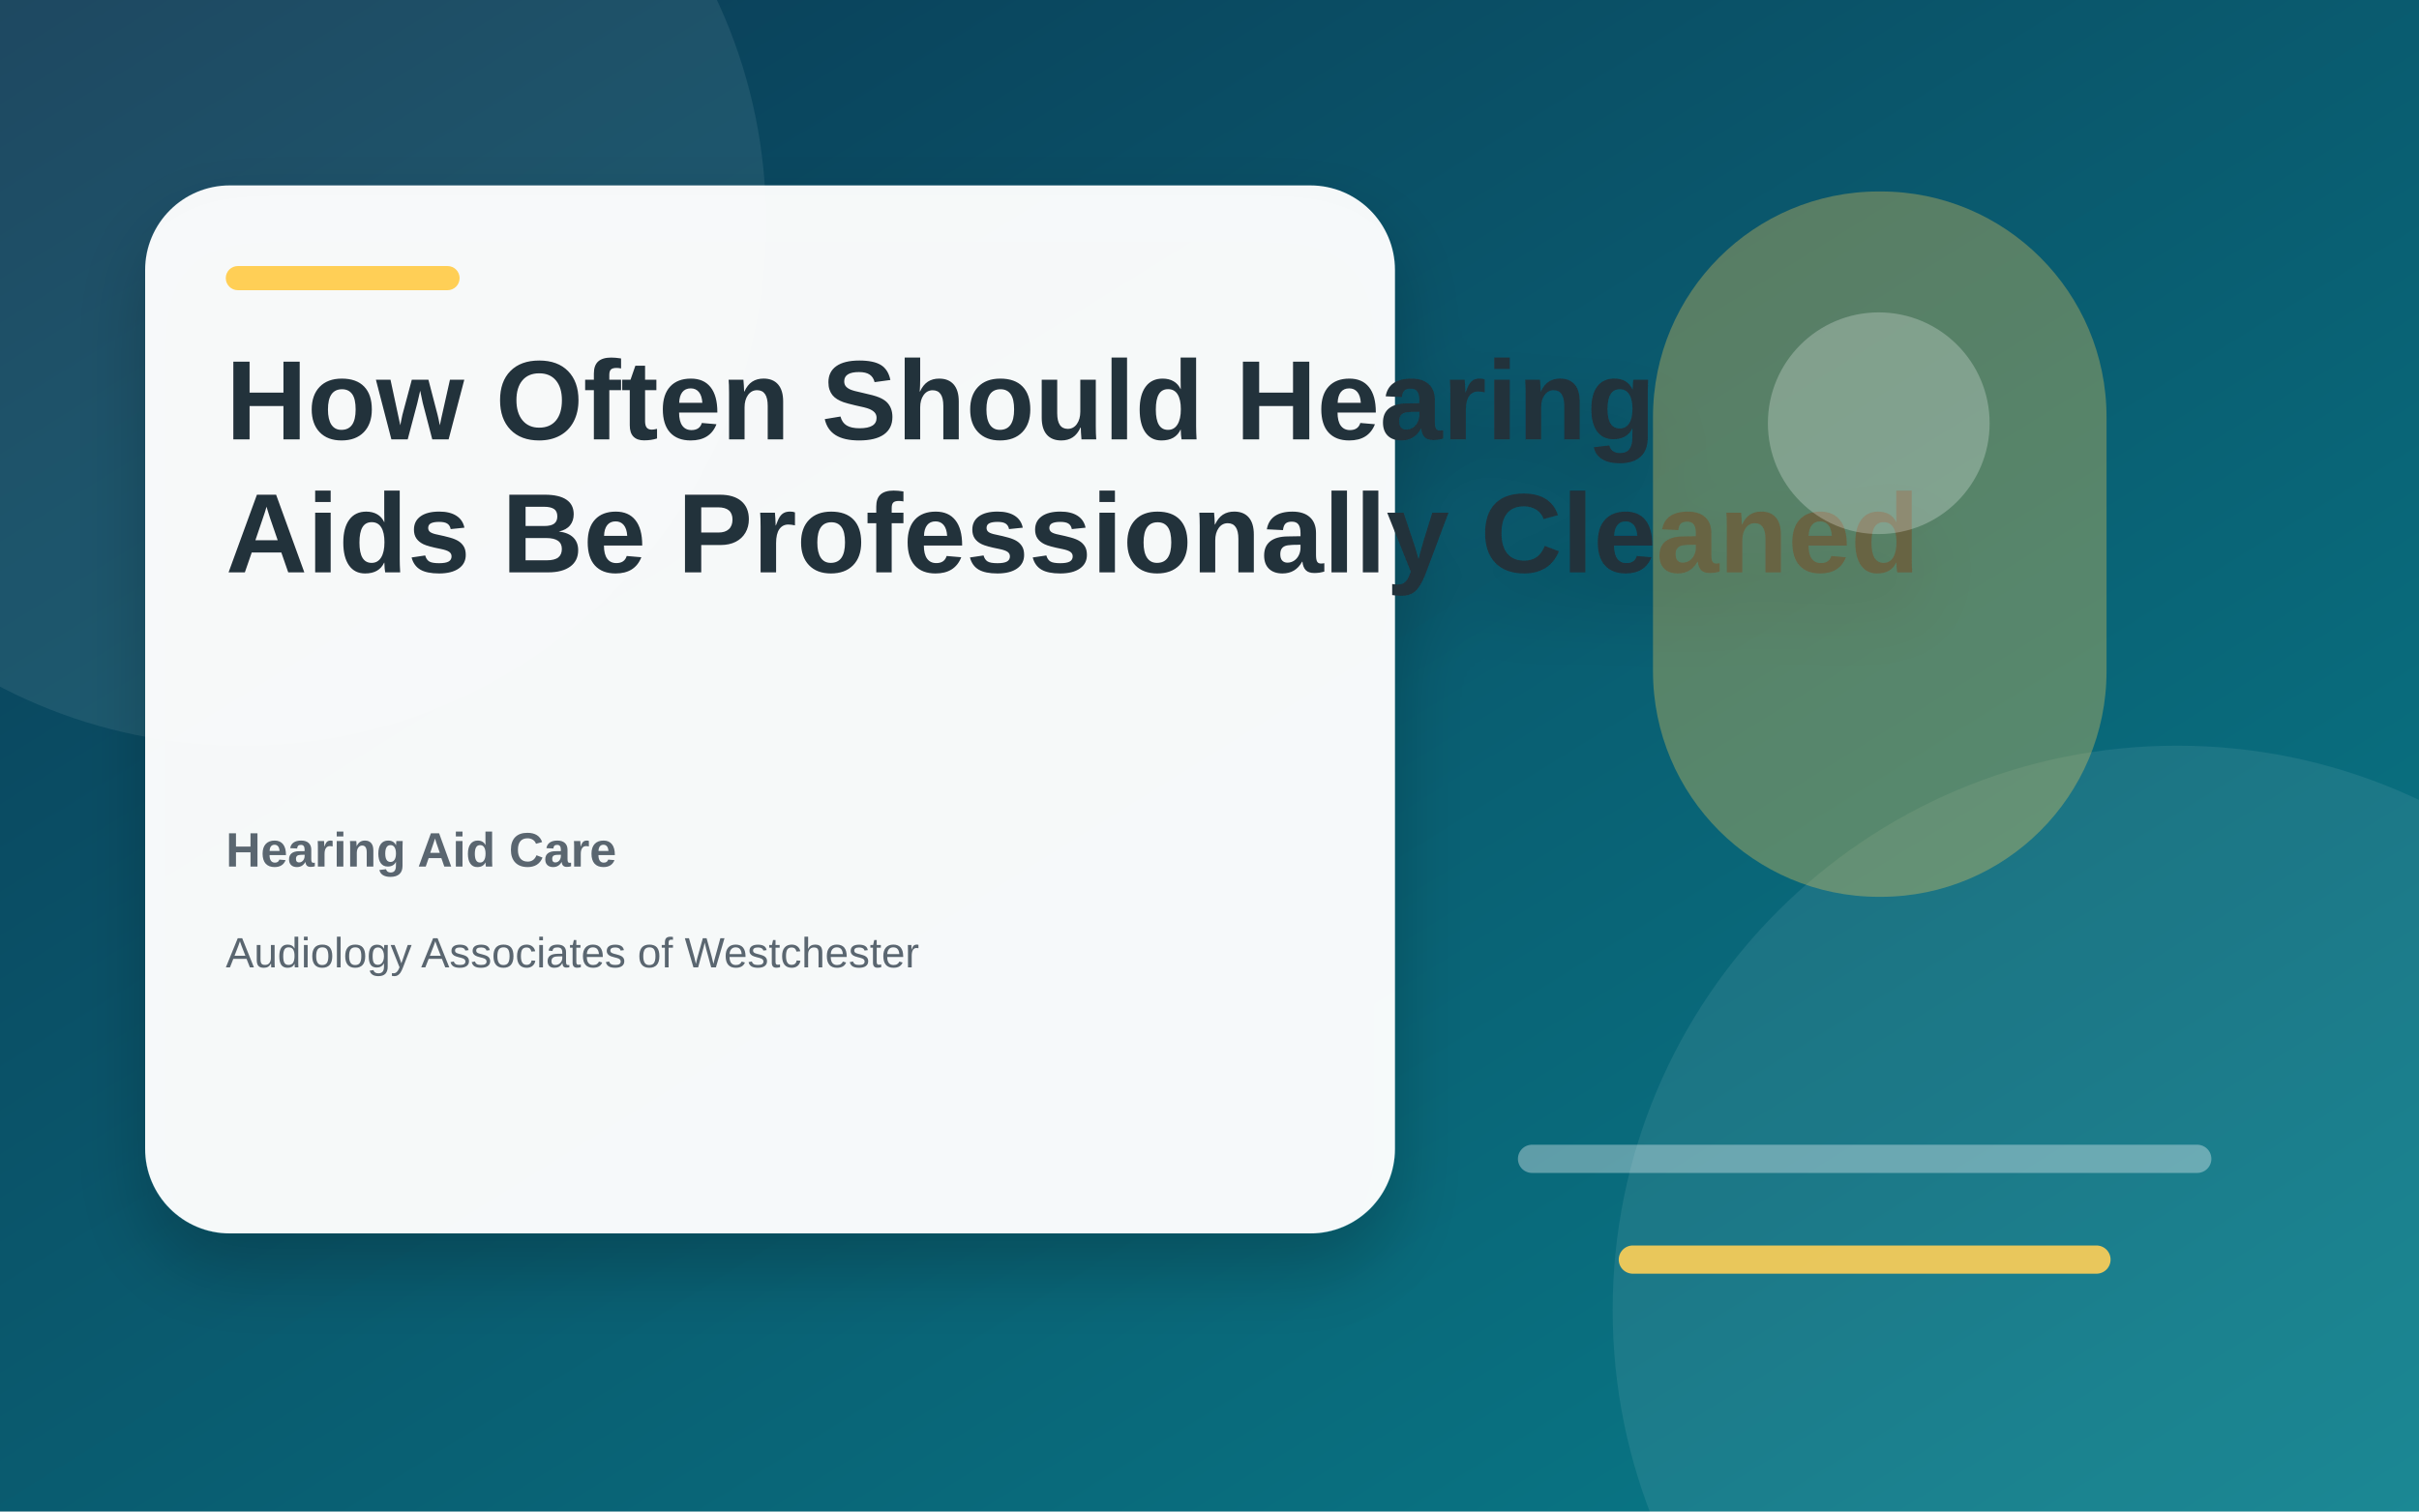
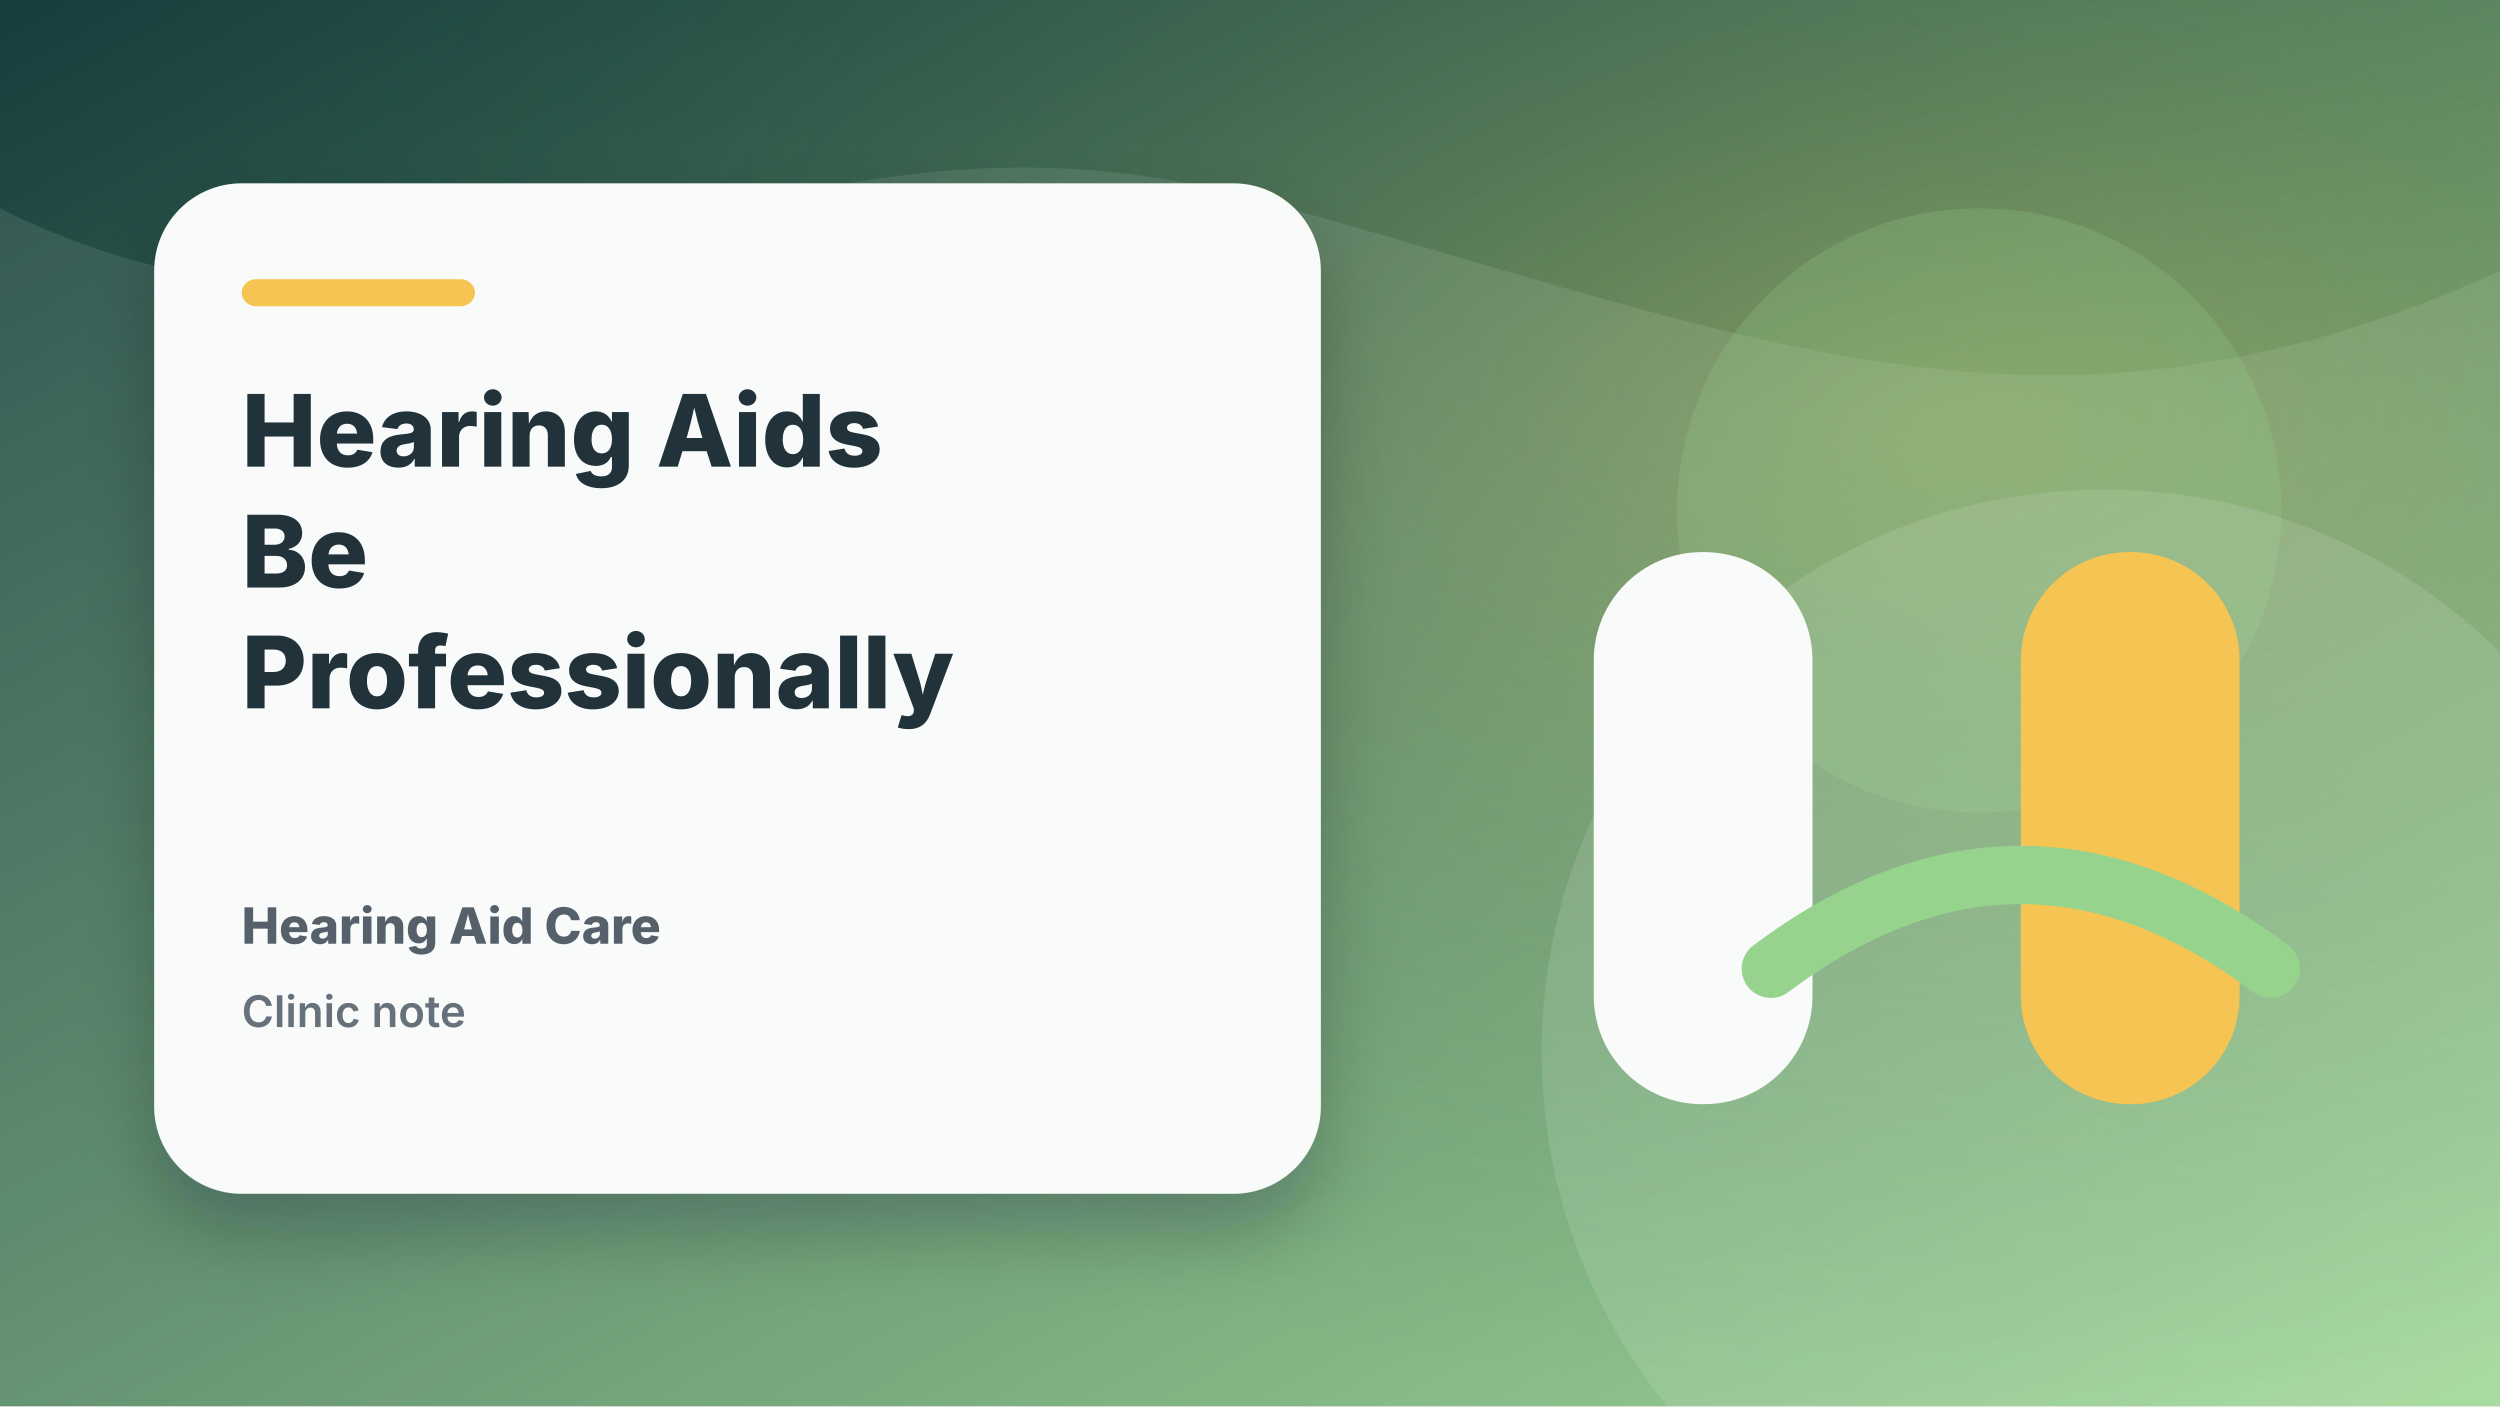
- <svg xmlns="http://www.w3.org/2000/svg" width="1200" height="750" viewBox="0 0 1200 750">
+ <svg xmlns="http://www.w3.org/2000/svg" width="1200" height="675" viewBox="0 0 1200 675" role="img" aria-labelledby="title desc">
  <defs>
-     <linearGradient id="g" x1="0" y1="0" x2="1" y2="1">
-       <stop offset="0" stop-color="#0b3954" />
-       <stop offset="1" stop-color="#087e8b" />
+     <linearGradient id="bg" x1="0" x2="1" y1="0" y2="1">
+       <stop offset="0" stop-color="#163d3d" />
+       <stop offset="1" stop-color="#96d38c" />
    </linearGradient>
-     <filter id="s">
-       <feDropShadow dx="0" dy="18" stdDeviation="18" flood-opacity=".22" />
+     <radialGradient id="glow" cx="78%" cy="30%" r="70%">
+       <stop offset="0" stop-color="#f6c453" stop-opacity=".28" />
+       <stop offset="1" stop-color="#163d3d" stop-opacity="0" />
+     </radialGradient>
+     <filter id="shadow" x="-20%" y="-20%" width="140%" height="140%">
+       <feDropShadow dx="0" dy="18" stdDeviation="18" flood-color="#001927" flood-opacity=".24" />
    </filter>
  </defs>
-   <rect width="1200" height="750" fill="url(#g)" />
-   <circle cx="120" cy="110" r="260" fill="#fff" opacity=".08" />
-   <circle cx="1080" cy="650" r="280" fill="#fff" opacity=".08" />
-   <g filter="url(#s)">
-     <rect x="72" y="92" width="620" height="520" rx="42" fill="#fff" opacity=".96" />
-     <rect x="112" y="132" width="116" height="12" rx="6" fill="#ffcf56" />
-     <text x="112" y="218" font-family="Arial,Helvetica,sans-serif" font-size="56" font-weight="800" fill="#24313a">
-       <tspan x="112">How Often Should Hearing</tspan>
-       <tspan x="112" dy="66">Aids Be Professionally Cleaned</tspan>
+   <rect width="1200" height="675" fill="url(#bg)" />
+   <rect width="1200" height="675" fill="url(#glow)" />
+   <path d="M0 100 C220 210 360 30 600 95 S980 230 1200 130 V675 H0Z" fill="#f8fbf9" opacity=".10" />
+   <circle cx="950" cy="245" r="145" fill="#96d38c" opacity=".22" />
+   <circle cx="1010" cy="505" r="270" fill="#f8fbf9" opacity=".12" />
+   <rect x="765" y="265" width="105" height="265" rx="52" fill="#f8fbf9" />
+   <rect x="970" y="265" width="105" height="265" rx="52" fill="#f6c453" />
+   <path d="M850 465 q120 -90 240 0" fill="none" stroke="#96d38c" stroke-width="28" stroke-linecap="round" />
+   <g filter="url(#shadow)">
+     <rect x="74" y="88" width="560" height="485" rx="42" fill="#f8fbf9" />
+     <rect x="116" y="134" width="112" height="13" rx="7" fill="#f6c453" />
+     <text x="116" y="224" font-family="Inter, Arial, sans-serif" font-size="48" font-weight="800" fill="#20313b">
+       <tspan x="116" dy="0">Hearing Aids</tspan>
+       <tspan x="116" dy="58">Be</tspan>
+       <tspan x="116" dy="58">Professionally</tspan>
    </text>
-     <text x="112" y="430" font-family="Arial,Helvetica,sans-serif" font-size="24" font-weight="700" fill="#5a6670">Hearing Aid Care</text>
-     <text x="112" y="480" font-family="Arial,Helvetica,sans-serif" font-size="21" fill="#5a6670">Audiology Associates of Westchester</text>
+     <text x="116" y="453" font-family="Inter, Arial, sans-serif" font-size="24" font-weight="800" fill="#56616b">Hearing Aid Care</text>
+     <text x="116" y="493" font-family="Inter, Arial, sans-serif" font-size="21" font-weight="600" fill="#66717b">Clinic note</text>
  </g>
-   <g>
-     <rect x="820" y="95" width="225" height="350" rx="112" fill="#ffcf56" opacity=".32" />
-     <circle cx="932" cy="210" r="55" fill="#fff" opacity=".25" />
-   </g>
-   <path d="M760 575h330" stroke="#fff" stroke-width="14" stroke-linecap="round" opacity=".35" />
-   <path d="M810 625h230" stroke="#ffcf56" stroke-width="14" stroke-linecap="round" opacity=".9" />
</svg>
